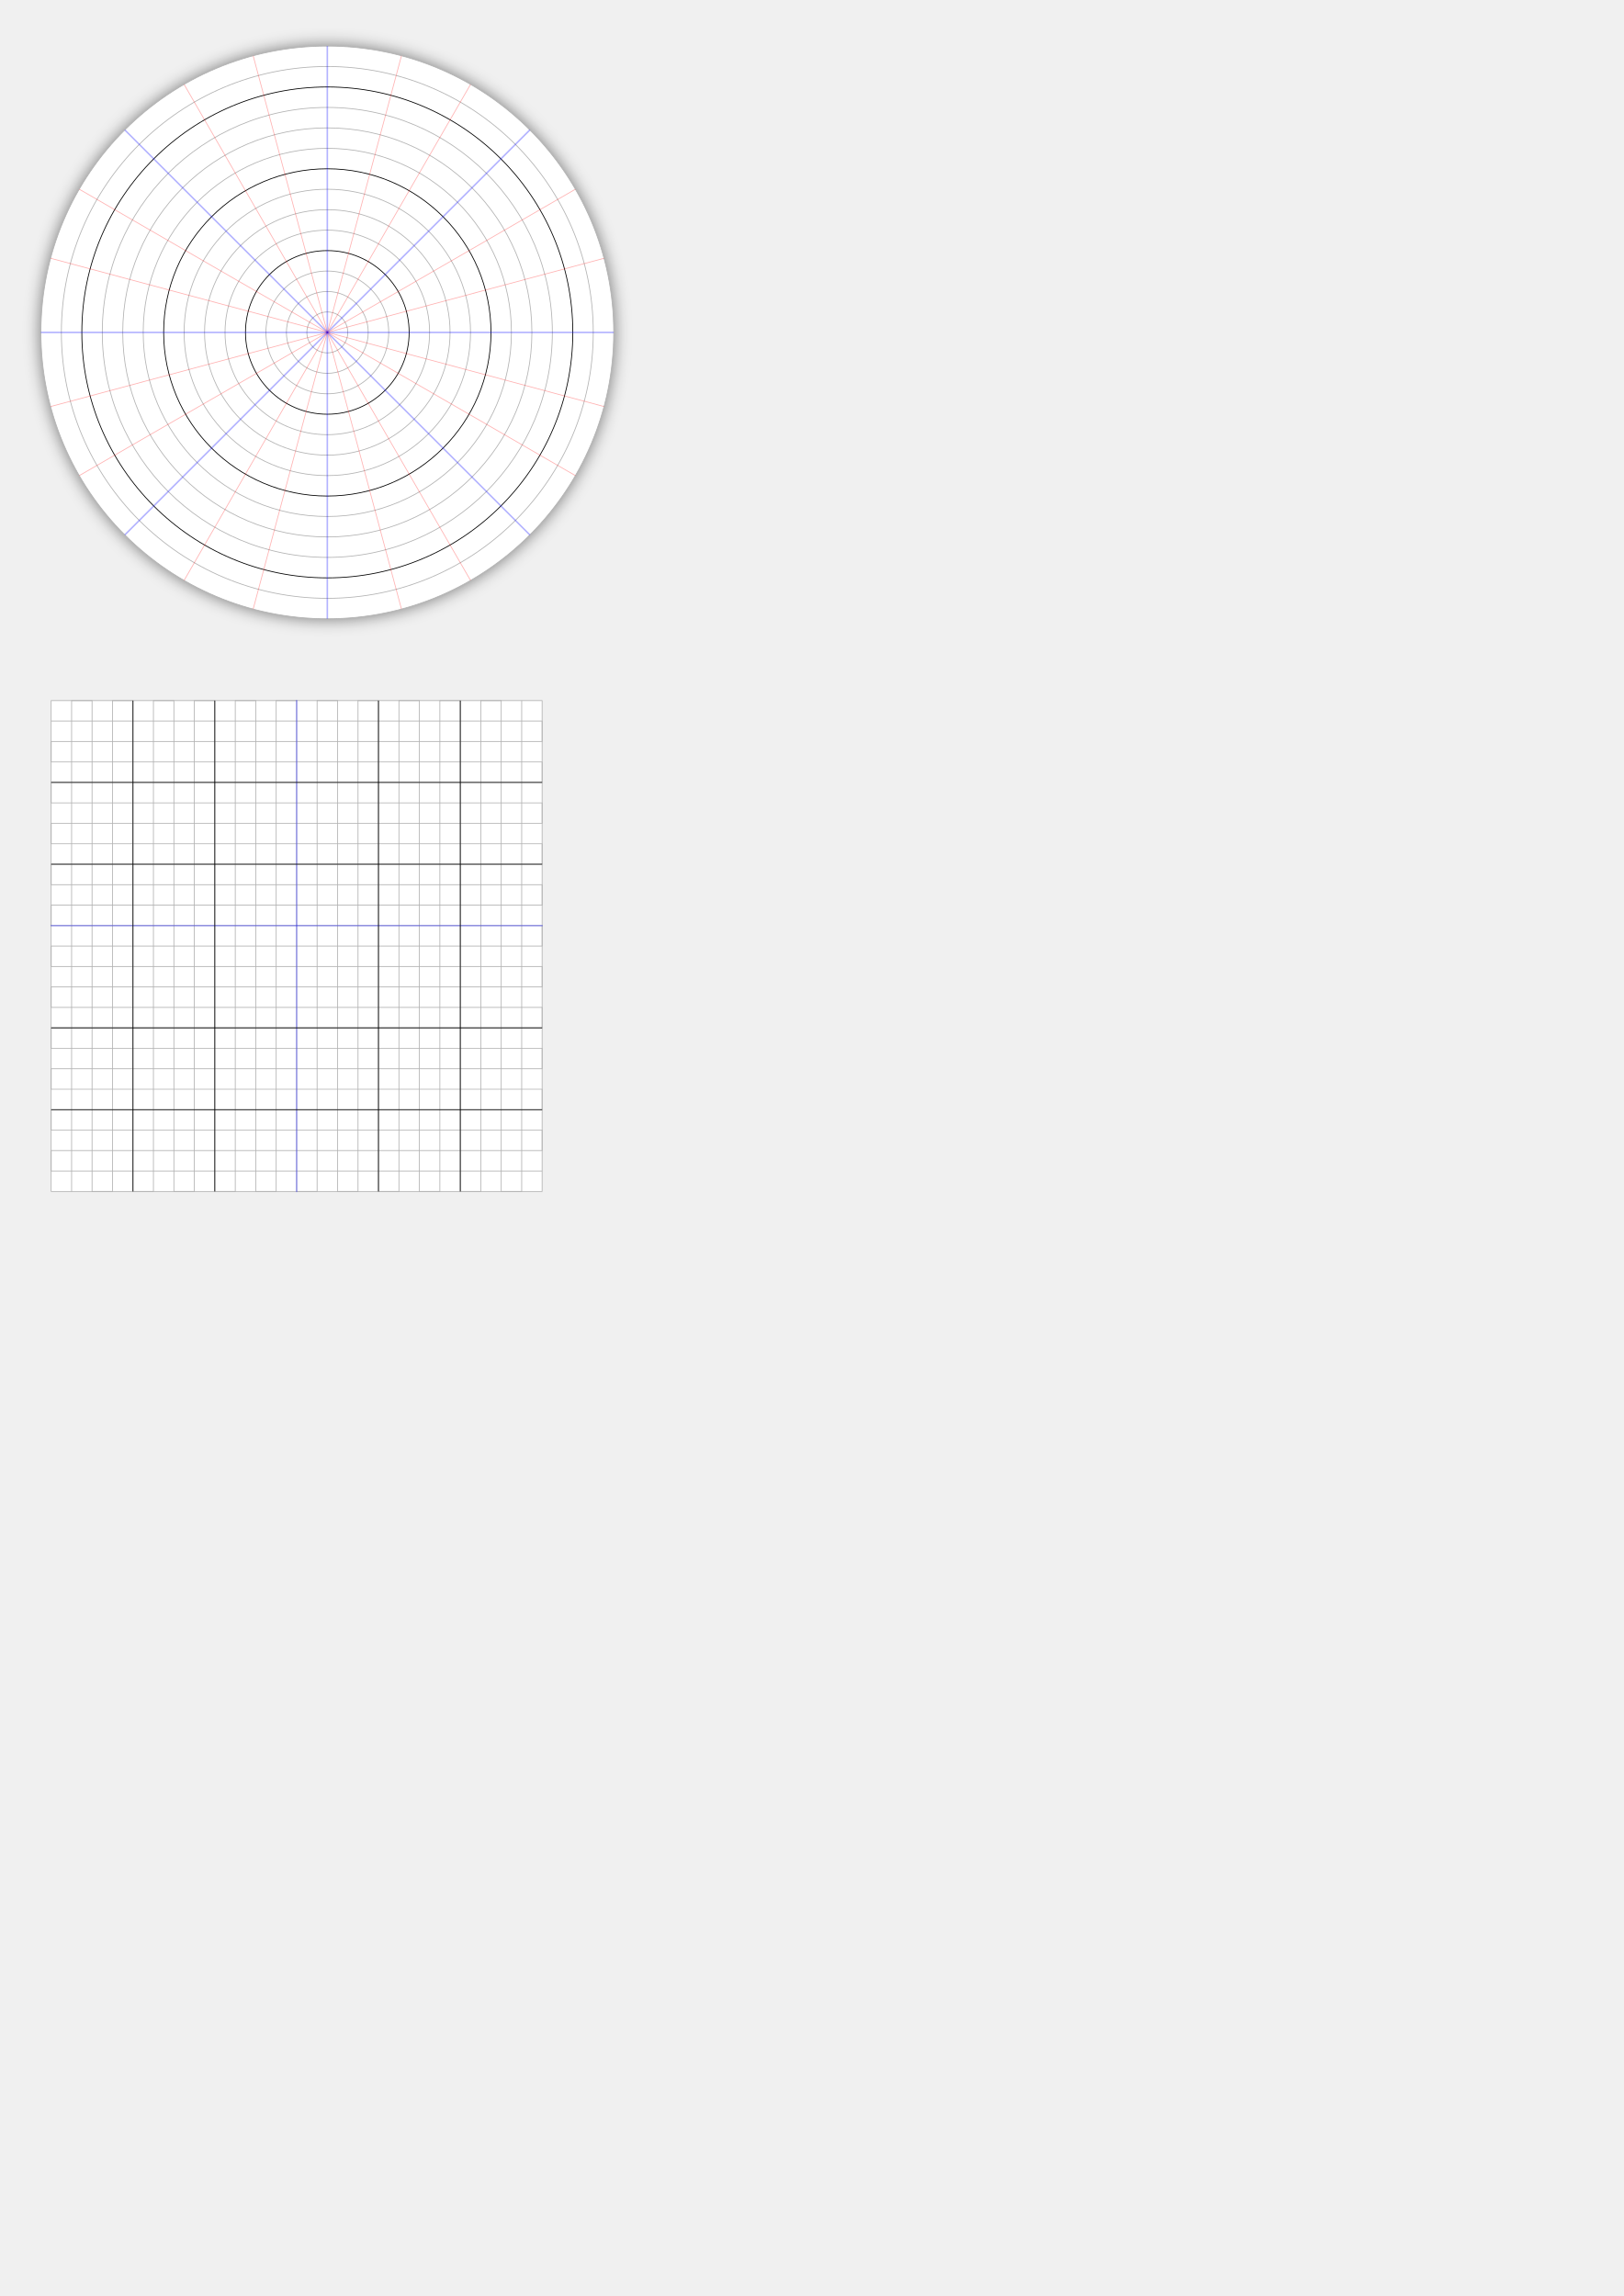
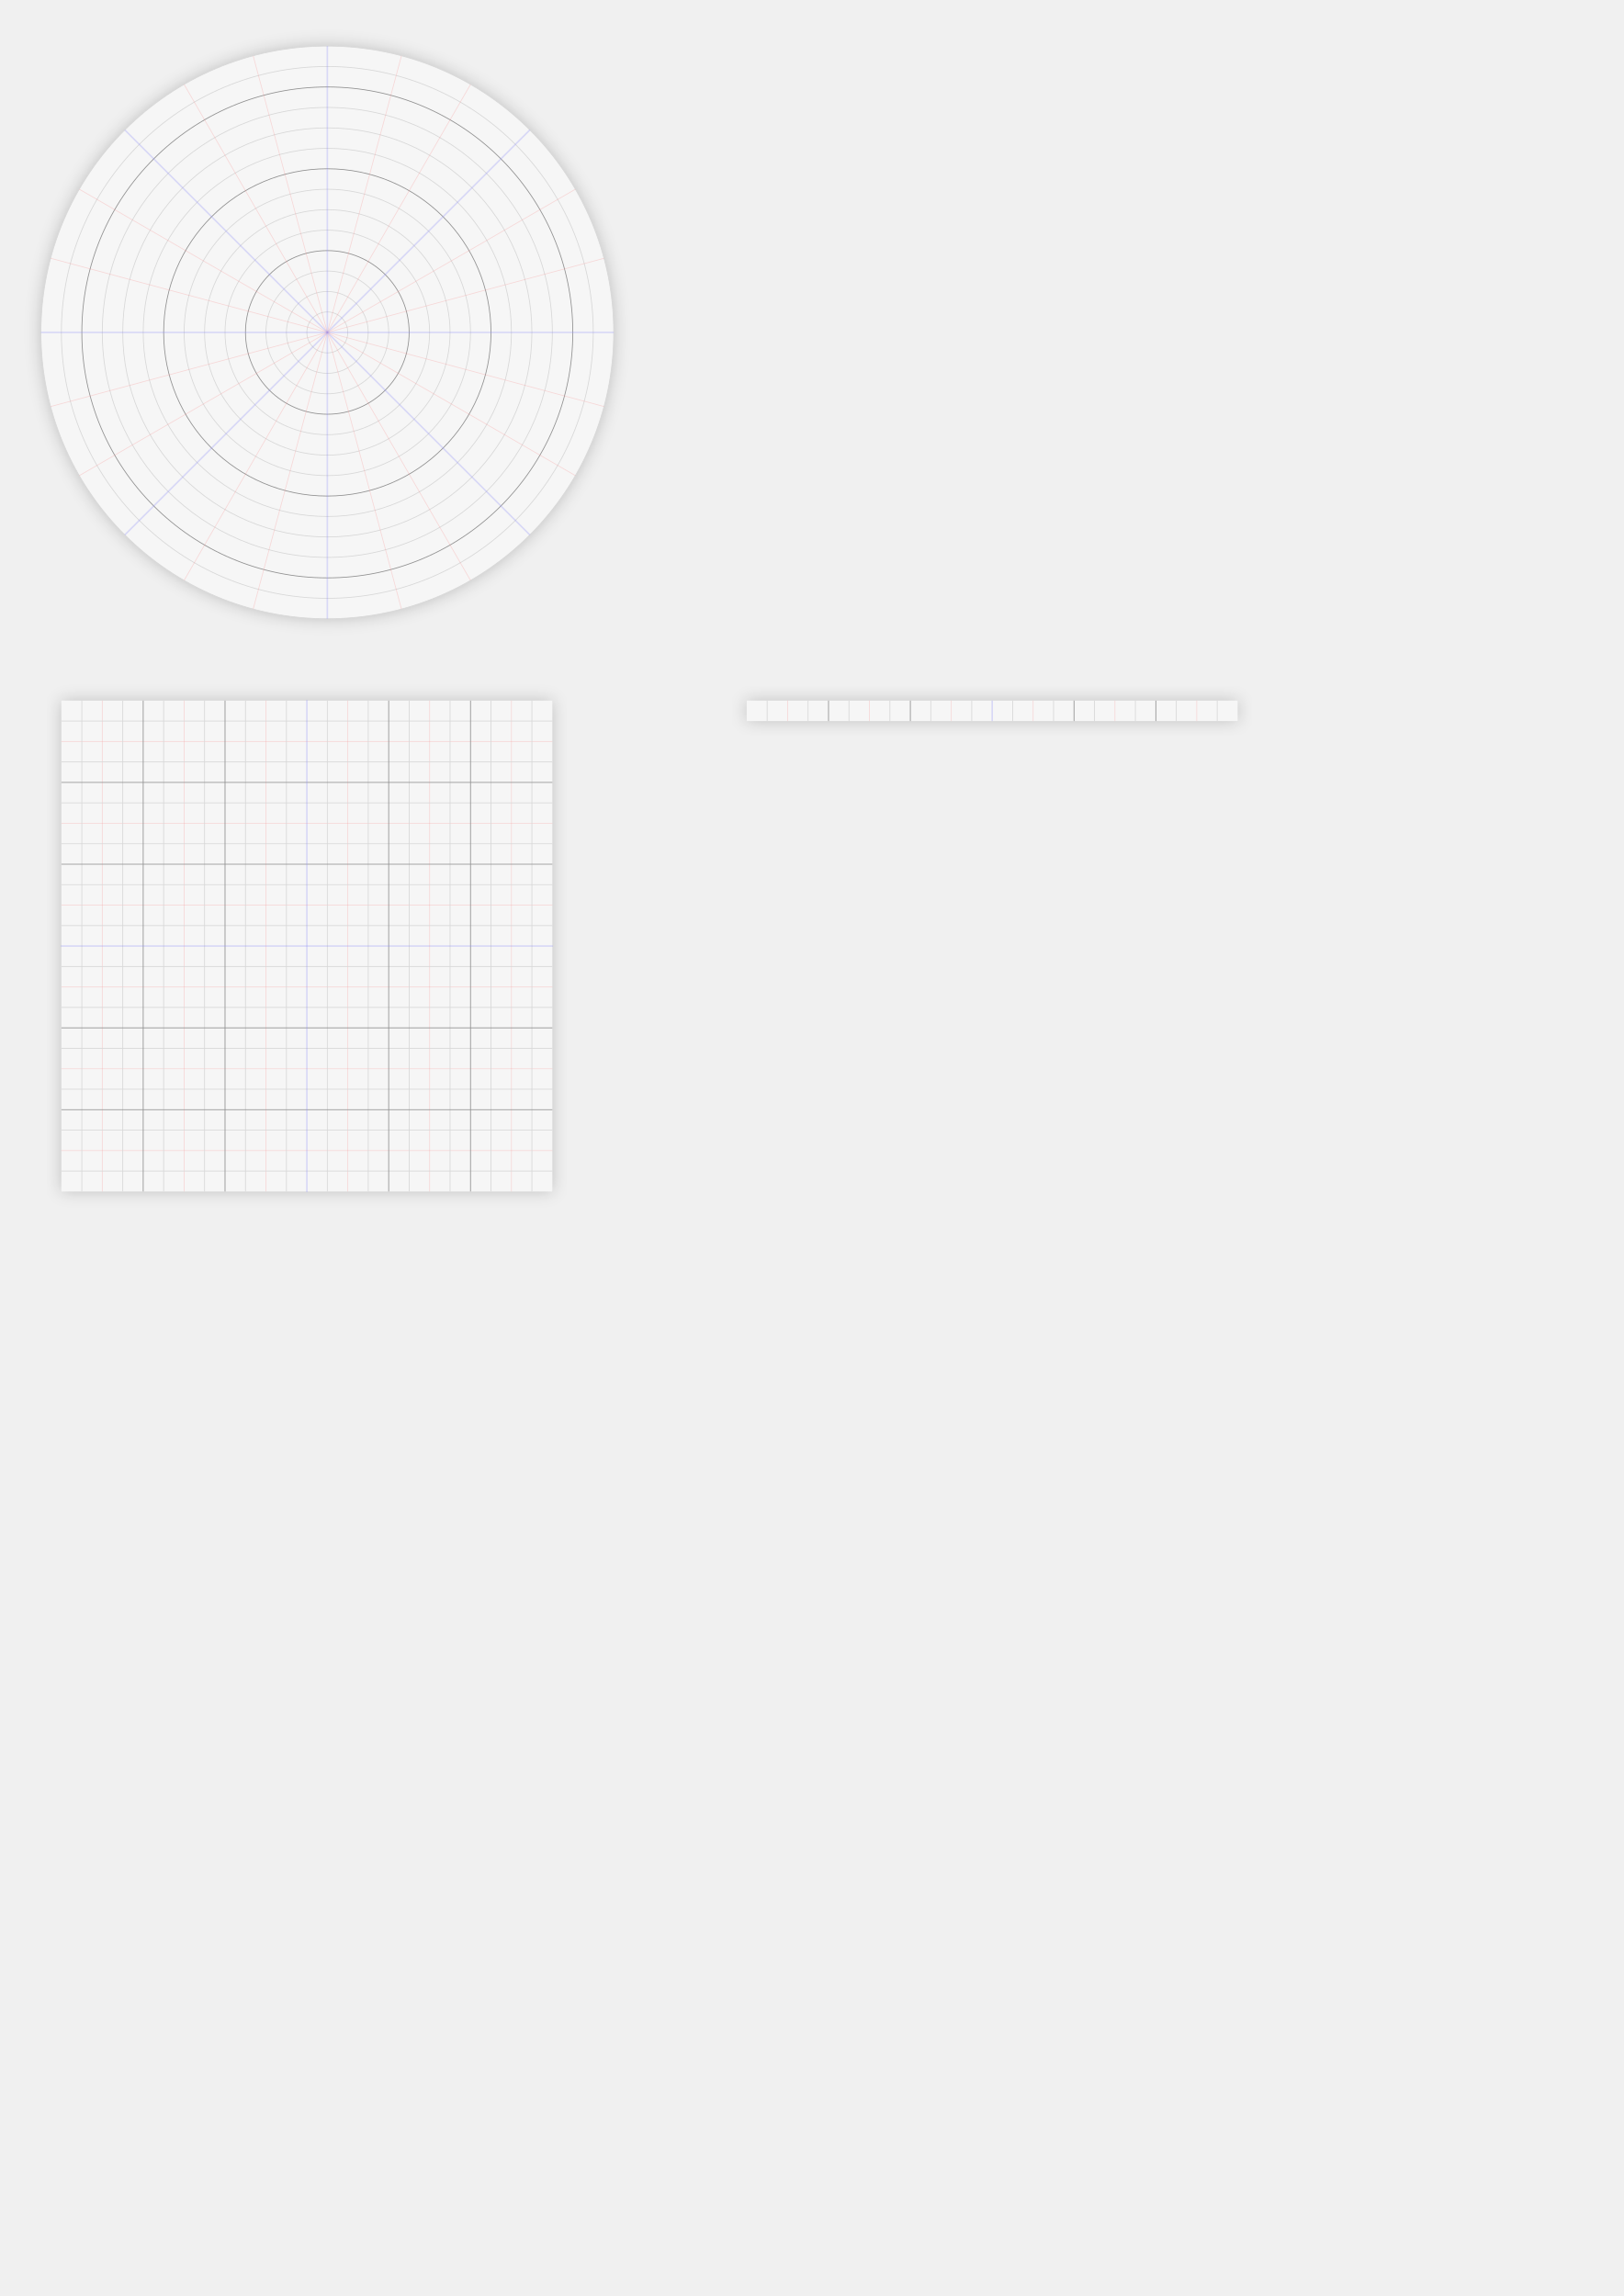
<svg xmlns="http://www.w3.org/2000/svg" width="210mm" height="297mm" viewBox="0 0 210 297" version="1.1" id="svg1418">
  <defs id="defs1412">
-     <filter style="color-interpolation-filters:sRGB;" id="filter2183" x="-0.05" width="1.1" y="-0.05" height="1.1">
+     <filter style="color-interpolation-filters:sRGB;" id="filter2183" x="-0.03" width="1.06" y="-0.7" height="2.4">
      <feFlood flood-opacity="0.498" flood-color="rgb(0,0,0)" result="flood" id="feFlood2173" />
      <feComposite in="flood" in2="SourceGraphic" operator="in" result="composite1" id="feComposite2175" />
      <feGaussianBlur in="composite1" stdDeviation="1" result="blur" id="feGaussianBlur2177" />
      <feOffset dx="0" dy="0" result="offset" id="feOffset2179" />
      <feComposite in="SourceGraphic" in2="offset" operator="over" result="composite2" id="feComposite2181" />
    </filter>
+     <filter style="color-interpolation-filters:sRGB" id="filter2183-3" x="-0.05" width="1.1" y="-0.05" height="1.1">
+       <feFlood flood-opacity="0.498" flood-color="rgb(0,0,0)" result="flood" id="feFlood2173-3" />
+       <feComposite in="flood" in2="SourceGraphic" operator="in" result="composite1" id="feComposite2175-7" />
+       <feGaussianBlur in="composite1" stdDeviation="1" result="blur" id="feGaussianBlur2177-3" />
+       <feOffset dx="0" dy="0" result="offset" id="feOffset2179-2" />
+       <feComposite in="SourceGraphic" in2="offset" operator="over" result="composite2" id="feComposite2181-6" />
+     </filter>
+     <filter height="1.1" y="-0.05" width="1.1" x="-0.05" id="filter1126" style="color-interpolation-filters:sRGB;">
+       <feFlood id="feFlood1116" result="flood" flood-color="rgb(0,0,0)" flood-opacity="0.498" />
+       <feComposite id="feComposite1118" result="composite1" operator="in" in2="SourceGraphic" in="flood" />
+       <feGaussianBlur id="feGaussianBlur1120" result="blur" stdDeviation="1" in="composite1" />
+       <feOffset id="feOffset1122" result="offset" dy="0" dx="0" />
+       <feComposite id="feComposite1124" result="composite2" operator="over" in2="offset" in="SourceGraphic" />
+     </filter>
  </defs>
  <g id="layer1">
-     <g id="g2215" style="opacity:1" transform="translate(-3.968749,-10.58333)">
+     <g id="g2215" style="opacity:0.4" transform="translate(-3.968749,-10.58333)">
      <circle r="37.042" cy="53.583" cx="46.302" id="path2014" style="opacity:1;fill:#ffffff;fill-opacity:1;stroke:#b3b3b3;stroke-width:0.1;stroke-linecap:butt;stroke-linejoin:round;stroke-miterlimit:4;stroke-dasharray:none;stroke-dashoffset:0;stroke-opacity:1;paint-order:normal;filter:url(#filter2183)" />
      <circle r="2.646" cy="53.583" cx="46.302" id="path1988" style="opacity:1;fill:none;fill-opacity:1;stroke:#b3b3b3;stroke-width:0.1;stroke-linecap:butt;stroke-linejoin:round;stroke-miterlimit:4;stroke-dasharray:none;stroke-dashoffset:0;stroke-opacity:1;paint-order:normal" />
      <circle r="5.292" cy="53.583" cx="46.302" id="path1990" style="opacity:1;fill:none;fill-opacity:1;stroke:#b3b3b3;stroke-width:0.1;stroke-linecap:butt;stroke-linejoin:round;stroke-miterlimit:4;stroke-dasharray:none;stroke-dashoffset:0;stroke-opacity:1;paint-order:normal" />
      <circle r="7.938" cy="53.583" cx="46.302" id="path1992" style="opacity:1;fill:none;fill-opacity:1;stroke:#b3b3b3;stroke-width:0.1;stroke-linecap:butt;stroke-linejoin:round;stroke-miterlimit:4;stroke-dasharray:none;stroke-dashoffset:0;stroke-opacity:1;paint-order:normal" />
      <circle r="10.583" cy="53.583" cx="46.302" id="path1994" style="opacity:1;fill:none;fill-opacity:1;stroke:#000000;stroke-width:0.1;stroke-linecap:butt;stroke-linejoin:round;stroke-miterlimit:4;stroke-dasharray:none;stroke-dashoffset:0;stroke-opacity:1;paint-order:normal" />
      <circle r="13.229" cy="53.583" cx="46.302" id="path1996" style="opacity:1;fill:none;fill-opacity:1;stroke:#b3b3b3;stroke-width:0.1;stroke-linecap:butt;stroke-linejoin:round;stroke-miterlimit:4;stroke-dasharray:none;stroke-dashoffset:0;stroke-opacity:1;paint-order:normal" />
      <circle r="15.875" cy="53.583" cx="46.302" id="path1998" style="opacity:1;fill:none;fill-opacity:1;stroke:#b3b3b3;stroke-width:0.1;stroke-linecap:butt;stroke-linejoin:round;stroke-miterlimit:4;stroke-dasharray:none;stroke-dashoffset:0;stroke-opacity:1;paint-order:normal" />
      <circle r="18.521" cy="53.583" cx="46.302" id="path2000" style="opacity:1;fill:none;fill-opacity:1;stroke:#b3b3b3;stroke-width:0.1;stroke-linecap:butt;stroke-linejoin:round;stroke-miterlimit:4;stroke-dasharray:none;stroke-dashoffset:0;stroke-opacity:1;paint-order:normal" />
      <circle r="21.167" cy="53.583" cx="46.302" id="path2002" style="opacity:1;fill:none;fill-opacity:1;stroke:#000000;stroke-width:0.1;stroke-linecap:butt;stroke-linejoin:round;stroke-miterlimit:4;stroke-dasharray:none;stroke-dashoffset:0;stroke-opacity:1;paint-order:normal" />
      <circle r="23.812" cy="53.583" cx="46.302" id="path2004" style="opacity:1;fill:none;fill-opacity:1;stroke:#b3b3b3;stroke-width:0.1;stroke-linecap:butt;stroke-linejoin:round;stroke-miterlimit:4;stroke-dasharray:none;stroke-dashoffset:0;stroke-opacity:1;paint-order:normal" />
      <circle r="26.458" cy="53.583" cx="46.302" id="path2006" style="opacity:1;fill:none;fill-opacity:1;stroke:#b3b3b3;stroke-width:0.1;stroke-linecap:butt;stroke-linejoin:round;stroke-miterlimit:4;stroke-dasharray:none;stroke-dashoffset:0;stroke-opacity:1;paint-order:normal" />
      <circle r="29.104" cy="53.583" cx="46.302" id="path2008" style="opacity:1;fill:none;fill-opacity:1;stroke:#b3b3b3;stroke-width:0.1;stroke-linecap:butt;stroke-linejoin:round;stroke-miterlimit:4;stroke-dasharray:none;stroke-dashoffset:0;stroke-opacity:1;paint-order:normal" />
      <circle r="31.75" cy="53.583" cx="46.302" id="path2010" style="opacity:1;fill:none;fill-opacity:1;stroke:#000000;stroke-width:0.1;stroke-linecap:butt;stroke-linejoin:round;stroke-miterlimit:4;stroke-dasharray:none;stroke-dashoffset:0;stroke-opacity:1;paint-order:normal" />
      <circle r="34.396" cy="53.583" cx="46.302" id="path2012" style="opacity:1;fill:none;fill-opacity:1;stroke:#b3b3b3;stroke-width:0.1;stroke-linecap:butt;stroke-linejoin:round;stroke-miterlimit:4;stroke-dasharray:none;stroke-dashoffset:0;stroke-opacity:1;paint-order:normal" />
      <path id="path2030" d="m 46.302,53.583 9.587,-35.78" style="opacity:0.3;fill:none;fill-opacity:1;stroke:#ff0000;stroke-width:0.1;stroke-linecap:butt;stroke-linejoin:round;stroke-miterlimit:4;stroke-dasharray:none;stroke-dashoffset:0;stroke-opacity:1;paint-order:normal" />
      <path id="path2032" d="M 64.823,21.504 46.302,53.583 78.381,35.062" style="opacity:0.3;fill:none;fill-opacity:1;stroke:#ff0000;stroke-width:0.1;stroke-linecap:butt;stroke-linejoin:round;stroke-miterlimit:4;stroke-dasharray:none;stroke-dashoffset:0;stroke-opacity:1;paint-order:normal" />
      <path id="path2034" d="m 82.082,43.996 -35.78,9.587 35.78,9.587" style="opacity:0.3;fill:none;fill-opacity:1;stroke:#ff0000;stroke-width:0.1;stroke-linecap:butt;stroke-linejoin:round;stroke-miterlimit:4;stroke-dasharray:none;stroke-dashoffset:0;stroke-opacity:1;paint-order:normal" />
      <path id="path2036" d="M 78.381,72.104 46.302,53.583" style="opacity:0.3;fill:none;fill-opacity:1;stroke:#ff0000;stroke-width:0.1;stroke-linecap:butt;stroke-linejoin:round;stroke-miterlimit:4;stroke-dasharray:none;stroke-dashoffset:0;stroke-opacity:1;paint-order:normal" />
      <path id="path2038" d="M 64.823,85.662 46.302,53.583 55.889,89.363" style="opacity:0.3;fill:none;fill-opacity:1;stroke:#ff0000;stroke-width:0.1;stroke-linecap:butt;stroke-linejoin:round;stroke-miterlimit:4;stroke-dasharray:none;stroke-dashoffset:0;stroke-opacity:1;paint-order:normal" />
      <path id="path2042" d="m 46.302,53.583 -9.587,35.78" style="opacity:0.3;fill:none;fill-opacity:1;stroke:#ff0000;stroke-width:0.1;stroke-linecap:butt;stroke-linejoin:round;stroke-miterlimit:4;stroke-dasharray:none;stroke-dashoffset:0;stroke-opacity:1;paint-order:normal" />
      <path id="path2044" d="M 27.781,85.662 46.302,53.583" style="opacity:0.3;fill:none;fill-opacity:1;stroke:#ff0000;stroke-width:0.1;stroke-linecap:butt;stroke-linejoin:round;stroke-miterlimit:4;stroke-dasharray:none;stroke-dashoffset:0;stroke-opacity:1;paint-order:normal" />
      <path id="path2046" d="M 14.223,72.104 46.302,53.583 10.523,63.17" style="opacity:0.3;fill:none;fill-opacity:1;stroke:#ff0000;stroke-width:0.1;stroke-linecap:butt;stroke-linejoin:round;stroke-miterlimit:4;stroke-dasharray:none;stroke-dashoffset:0;stroke-opacity:1;paint-order:normal" />
      <path id="path2048" d="M 46.302,53.583 10.523,43.996" style="opacity:0.3;fill:none;fill-opacity:1;stroke:#ff0000;stroke-width:0.1;stroke-linecap:butt;stroke-linejoin:round;stroke-miterlimit:4;stroke-dasharray:none;stroke-dashoffset:0;stroke-opacity:1;paint-order:normal" />
      <path id="path2050" d="M 14.223,35.062 46.302,53.583" style="opacity:0.3;fill:none;fill-opacity:1;stroke:#ff0000;stroke-width:0.1;stroke-linecap:butt;stroke-linejoin:round;stroke-miterlimit:4;stroke-dasharray:none;stroke-dashoffset:0;stroke-opacity:1;paint-order:normal" />
      <path id="path2052" d="M 46.302,53.583 27.781,21.504" style="opacity:0.3;fill:none;fill-opacity:1;stroke:#ff0000;stroke-width:0.1;stroke-linecap:butt;stroke-linejoin:round;stroke-miterlimit:4;stroke-dasharray:none;stroke-dashoffset:0;stroke-opacity:1;paint-order:normal" />
      <path id="path2054" d="M 46.302,53.583 36.715,17.804" style="opacity:0.3;fill:none;fill-opacity:1;stroke:#ff0000;stroke-width:0.1;stroke-linecap:butt;stroke-linejoin:round;stroke-miterlimit:4;stroke-dasharray:none;stroke-dashoffset:0;stroke-opacity:1;paint-order:normal" />
      <path id="path2058" d="M 9.26,53.583 H 83.344" style="opacity:0.3;fill:none;fill-opacity:1;stroke:#0000ff;stroke-width:0.2;stroke-linecap:butt;stroke-linejoin:round;stroke-miterlimit:4;stroke-dasharray:none;stroke-dashoffset:0;stroke-opacity:1;paint-order:normal" />
      <path id="path2060" d="M 46.302,16.542 V 90.625" style="opacity:0.3;fill:none;fill-opacity:1;stroke:#0000ff;stroke-width:0.2;stroke-linecap:butt;stroke-linejoin:round;stroke-miterlimit:4;stroke-dasharray:none;stroke-dashoffset:0;stroke-opacity:1;paint-order:normal" />
      <path id="path2064" d="m 20.11,27.391 52.385,52.385" style="opacity:0.3;vector-effect:none;fill:none;fill-opacity:1;stroke:#0000ff;stroke-width:0.2;stroke-linecap:butt;stroke-linejoin:round;stroke-miterlimit:4;stroke-dasharray:none;stroke-dashoffset:0;stroke-opacity:1;paint-order:normal" />
      <path id="path2064-9" d="M 72.494,27.391 20.11,79.776" style="opacity:0.3;vector-effect:none;fill:none;fill-opacity:1;stroke:#0000ff;stroke-width:0.2;stroke-linecap:butt;stroke-linejoin:round;stroke-miterlimit:4;stroke-dasharray:none;stroke-dashoffset:0;stroke-opacity:1;paint-order:normal" />
    </g>
-     <rect style="opacity:1;vector-effect:none;fill:#ffffff;fill-opacity:1;stroke:#b3b3b3;stroke-width:0.1;stroke-linecap:butt;stroke-linejoin:round;stroke-miterlimit:4;stroke-dasharray:none;stroke-dashoffset:0;stroke-opacity:1;paint-order:normal" id="rect850" width="63.5" height="63.5" x="6.615" y="90.625" />
-     <path style="opacity:1;vector-effect:none;fill:none;fill-opacity:1;stroke:#b3b3b3;stroke-width:0.1;stroke-linecap:butt;stroke-linejoin:round;stroke-miterlimit:4;stroke-dasharray:none;stroke-dashoffset:0;stroke-opacity:1;paint-order:normal" d="m 9.26,154.125 v -63.5 h 2.646 v 63.5 h 2.646 v -63.5 h 2.646 v 63.5 h 2.646 v -63.5 h 2.646 v 63.5 h 2.646 v -63.5 h 2.646 v 63.5 c 0,0 2.646,0 2.646,0 v -63.5 h 2.646 v 63.5 h 2.646 v -63.5 h 2.646 v 63.5 h 2.646 v -63.5 h 2.646 v 63.5 h 2.646 v -63.5 h 2.646 v 63.5 h 2.646 v -63.5 h 2.646 v 63.5 h 2.646 v -63.5 h 2.646 v 63.5 h 2.646 v -63.5 h 2.646 v 63.5 h 2.646 v -63.5" id="path852" />
-     <path style="opacity:1;vector-effect:none;fill:none;fill-opacity:1;stroke:#b3b3b3;stroke-width:0.1;stroke-linecap:butt;stroke-linejoin:round;stroke-miterlimit:4;stroke-dasharray:none;stroke-dashoffset:0;stroke-opacity:1;paint-order:normal" d="M 6.615,93.271 H 70.115 v 2.646 H 6.615 v 2.646 H 70.115 v 2.646 H 6.615 v 2.646 H 70.115 V 106.5 H 6.615 v 2.646 H 70.115 v 2.646 H 6.615 c 0,0 0,2.646 0,2.646 H 70.115 v 2.646 H 6.615 v 2.646 H 70.115 V 122.375 H 6.615 v 2.646 H 70.115 v 2.646 H 6.615 v 2.646 H 70.115 v 2.646 H 6.615 v 2.646 H 70.115 V 138.25 H 6.615 v 2.646 H 70.115 v 2.646 H 6.615 v 2.646 H 70.115 v 2.646 H 6.615 v 2.646 H 70.115" id="path852-8" />
-     <path style="opacity:0.3;vector-effect:none;fill:none;fill-opacity:1;stroke:#0000ff;stroke-width:0.2;stroke-linecap:round;stroke-linejoin:round;stroke-miterlimit:4;stroke-dasharray:none;stroke-dashoffset:0;stroke-opacity:1;paint-order:normal" d="M 6.615,119.729 H 70.115" id="path887" />
-     <path style="opacity:0.3;vector-effect:none;fill:none;fill-opacity:1;stroke:#0000ff;stroke-width:0.2;stroke-linecap:round;stroke-linejoin:round;stroke-miterlimit:4;stroke-dasharray:none;stroke-dashoffset:0;stroke-opacity:1;paint-order:normal" d="m 38.365,90.625 v 63.5" id="path887-7" />
-     <path style="opacity:1;vector-effect:none;fill:#ffffff;fill-opacity:1;stroke:#000000;stroke-width:0.1;stroke-linecap:butt;stroke-linejoin:round;stroke-miterlimit:4;stroke-dasharray:none;stroke-dashoffset:0;stroke-opacity:1;paint-order:normal" d="m 48.948,154.125 v -63.5" id="path904" />
-     <path style="opacity:1;vector-effect:none;fill:#ffffff;fill-opacity:1;stroke:#000000;stroke-width:0.1;stroke-linecap:butt;stroke-linejoin:round;stroke-miterlimit:4;stroke-dasharray:none;stroke-dashoffset:0;stroke-opacity:1;paint-order:normal" d="m 59.531,154.125 v -63.5" id="path904-9" />
-     <path style="opacity:1;vector-effect:none;fill:#ffffff;fill-opacity:1;stroke:#000000;stroke-width:0.1;stroke-linecap:butt;stroke-linejoin:round;stroke-miterlimit:4;stroke-dasharray:none;stroke-dashoffset:0;stroke-opacity:1;paint-order:normal" d="m 27.781,154.125 v -63.5" id="path904-0" />
-     <path style="opacity:1;vector-effect:none;fill:#ffffff;fill-opacity:1;stroke:#000000;stroke-width:0.1;stroke-linecap:butt;stroke-linejoin:round;stroke-miterlimit:4;stroke-dasharray:none;stroke-dashoffset:0;stroke-opacity:1;paint-order:normal" d="m 17.198,154.125 v -63.5" id="path904-4" />
-     <g id="g967" transform="rotate(90,34.66611,123.2315)">
-       <path id="path904-1" d="M 44.393,151.283 V 87.783" style="opacity:1;vector-effect:none;fill:#ffffff;fill-opacity:1;stroke:#000000;stroke-width:0.1;stroke-linecap:butt;stroke-linejoin:round;stroke-miterlimit:4;stroke-dasharray:none;stroke-dashoffset:0;stroke-opacity:1;paint-order:normal" />
-       <path id="path904-9-0" d="M 54.976,151.283 V 87.783" style="opacity:1;vector-effect:none;fill:#ffffff;fill-opacity:1;stroke:#000000;stroke-width:0.1;stroke-linecap:butt;stroke-linejoin:round;stroke-miterlimit:4;stroke-dasharray:none;stroke-dashoffset:0;stroke-opacity:1;paint-order:normal" />
-       <path id="path904-0-4" d="M 23.226,151.283 V 87.783" style="opacity:1;vector-effect:none;fill:#ffffff;fill-opacity:1;stroke:#000000;stroke-width:0.1;stroke-linecap:butt;stroke-linejoin:round;stroke-miterlimit:4;stroke-dasharray:none;stroke-dashoffset:0;stroke-opacity:1;paint-order:normal" />
-       <path id="path904-4-8" d="M 12.643,151.283 V 87.783" style="opacity:1;vector-effect:none;fill:#ffffff;fill-opacity:1;stroke:#000000;stroke-width:0.1;stroke-linecap:butt;stroke-linejoin:round;stroke-miterlimit:4;stroke-dasharray:none;stroke-dashoffset:0;stroke-opacity:1;paint-order:normal" />
+     <g id="g1325" style="opacity:0.4">
+       <rect y="90.625" x="7.937" height="63.5" width="63.5" id="rect850" style="opacity:1;vector-effect:none;fill:#ffffff;fill-opacity:1;stroke:none;stroke-width:0.1;stroke-linecap:butt;stroke-linejoin:round;stroke-miterlimit:4;stroke-dasharray:none;stroke-dashoffset:0;stroke-opacity:1;paint-order:normal;filter:url(#filter2183)" />
+       <g style="stroke-width:0.1;stroke-miterlimit:4;stroke-dasharray:none;stroke:#ff0000;opacity:1" id="g1095">
+         <g style="stroke-width:0.1;stroke-miterlimit:4;stroke-dasharray:none;stroke:#ff0000" id="g1046" transform="translate(1.322917)">
+           <path style="opacity:0.3;fill:none;fill-opacity:1;stroke:#ff0000;stroke-width:0.1;stroke-linecap:butt;stroke-linejoin:round;stroke-miterlimit:4;stroke-dasharray:none;stroke-dashoffset:0;stroke-opacity:1;paint-order:normal" d="m 43.656,90.625 v 63.5" id="path2038-0" />
+           <path style="opacity:0.3;fill:none;fill-opacity:1;stroke:#ff0000;stroke-width:0.1;stroke-linecap:butt;stroke-linejoin:round;stroke-miterlimit:4;stroke-dasharray:none;stroke-dashoffset:0;stroke-opacity:1;paint-order:normal" d="m 33.073,90.625 v 63.5" id="path2038-0-8" />
+           <path style="opacity:0.3;fill:none;fill-opacity:1;stroke:#ff0000;stroke-width:0.1;stroke-linecap:butt;stroke-linejoin:round;stroke-miterlimit:4;stroke-dasharray:none;stroke-dashoffset:0;stroke-opacity:1;paint-order:normal" d="m 22.49,90.625 v 63.5" id="path2038-0-6" />
+           <path style="opacity:0.3;fill:none;fill-opacity:1;stroke:#ff0000;stroke-width:0.1;stroke-linecap:butt;stroke-linejoin:round;stroke-miterlimit:4;stroke-dasharray:none;stroke-dashoffset:0;stroke-opacity:1;paint-order:normal" d="m 11.906,90.625 v 63.5" id="path2038-0-2" />
+           <path style="opacity:0.3;fill:none;fill-opacity:1;stroke:#ff0000;stroke-width:0.1;stroke-linecap:butt;stroke-linejoin:round;stroke-miterlimit:4;stroke-dasharray:none;stroke-dashoffset:0;stroke-opacity:1;paint-order:normal" d="M 54.24,90.625 V 154.125" id="path2038-0-4" />
+           <path style="opacity:0.3;fill:none;fill-opacity:1;stroke:#ff0000;stroke-width:0.1;stroke-linecap:butt;stroke-linejoin:round;stroke-miterlimit:4;stroke-dasharray:none;stroke-dashoffset:0;stroke-opacity:1;paint-order:normal" d="M 64.823,90.625 V 154.125" id="path2038-0-7" />
+         </g>
+         <g style="stroke-width:0.1;stroke-miterlimit:4;stroke-dasharray:none;stroke:#ff0000" transform="rotate(90,39.02604,123.0365)" id="g1046-9">
+           <path style="opacity:0.3;fill:none;fill-opacity:1;stroke:#ff0000;stroke-width:0.1;stroke-linecap:butt;stroke-linejoin:round;stroke-miterlimit:4;stroke-dasharray:none;stroke-dashoffset:0;stroke-opacity:1;paint-order:normal" d="m 43.656,90.625 v 63.5" id="path2038-0-3" />
+           <path style="opacity:0.3;fill:none;fill-opacity:1;stroke:#ff0000;stroke-width:0.1;stroke-linecap:butt;stroke-linejoin:round;stroke-miterlimit:4;stroke-dasharray:none;stroke-dashoffset:0;stroke-opacity:1;paint-order:normal" d="m 33.073,90.625 v 63.5" id="path2038-0-8-9" />
+           <path style="opacity:0.3;fill:none;fill-opacity:1;stroke:#ff0000;stroke-width:0.1;stroke-linecap:butt;stroke-linejoin:round;stroke-miterlimit:4;stroke-dasharray:none;stroke-dashoffset:0;stroke-opacity:1;paint-order:normal" d="m 22.49,90.625 v 63.5" id="path2038-0-6-2" />
+           <path style="opacity:0.3;fill:none;fill-opacity:1;stroke:#ff0000;stroke-width:0.1;stroke-linecap:butt;stroke-linejoin:round;stroke-miterlimit:4;stroke-dasharray:none;stroke-dashoffset:0;stroke-opacity:1;paint-order:normal" d="m 11.906,90.625 v 63.5" id="path2038-0-2-8" />
+           <path style="opacity:0.3;fill:none;fill-opacity:1;stroke:#ff0000;stroke-width:0.1;stroke-linecap:butt;stroke-linejoin:round;stroke-miterlimit:4;stroke-dasharray:none;stroke-dashoffset:0;stroke-opacity:1;paint-order:normal" d="M 54.24,90.625 V 154.125" id="path2038-0-4-3" />
+           <path style="opacity:0.3;fill:none;fill-opacity:1;stroke:#ff0000;stroke-width:0.1;stroke-linecap:butt;stroke-linejoin:round;stroke-miterlimit:4;stroke-dasharray:none;stroke-dashoffset:0;stroke-opacity:1;paint-order:normal" d="M 64.823,90.625 V 154.125" id="path2038-0-7-0" />
+         </g>
+       </g>
+       <g id="g1186" style="">
+         <path style="opacity:1;vector-effect:none;fill:#ffb3b3;fill-opacity:1;stroke:#b3b3b3;stroke-width:0.1;stroke-linecap:butt;stroke-linejoin:round;stroke-miterlimit:4;stroke-dasharray:none;stroke-dashoffset:0;stroke-opacity:1;paint-order:normal" d="m 15.875,154.125 v -63.5" id="path1097" />
+         <path style="opacity:1;vector-effect:none;fill:#ffb3b3;fill-opacity:1;stroke:#b3b3b3;stroke-width:0.1;stroke-linecap:butt;stroke-linejoin:round;stroke-miterlimit:4;stroke-dasharray:none;stroke-dashoffset:0;stroke-opacity:1;paint-order:normal" d="m 21.167,154.125 v -63.5" id="path1097-1" />
+         <path style="opacity:1;vector-effect:none;fill:#ffb3b3;fill-opacity:1;stroke:#b3b3b3;stroke-width:0.1;stroke-linecap:butt;stroke-linejoin:round;stroke-miterlimit:4;stroke-dasharray:none;stroke-dashoffset:0;stroke-opacity:1;paint-order:normal" d="m 26.458,154.125 v -63.5" id="path1097-7" />
+         <path style="opacity:1;vector-effect:none;fill:#ffb3b3;fill-opacity:1;stroke:#b3b3b3;stroke-width:0.1;stroke-linecap:butt;stroke-linejoin:round;stroke-miterlimit:4;stroke-dasharray:none;stroke-dashoffset:0;stroke-opacity:1;paint-order:normal" d="m 31.75,154.125 v -63.5" id="path1097-8" />
+         <path style="opacity:1;vector-effect:none;fill:#ffb3b3;fill-opacity:1;stroke:#b3b3b3;stroke-width:0.1;stroke-linecap:butt;stroke-linejoin:round;stroke-miterlimit:4;stroke-dasharray:none;stroke-dashoffset:0;stroke-opacity:1;paint-order:normal" d="M 37.042,154.125 V 90.625" id="path1097-9" />
+         <path style="opacity:1;vector-effect:none;fill:#ffb3b3;fill-opacity:1;stroke:#b3b3b3;stroke-width:0.1;stroke-linecap:butt;stroke-linejoin:round;stroke-miterlimit:4;stroke-dasharray:none;stroke-dashoffset:0;stroke-opacity:1;paint-order:normal" d="m 42.333,154.125 v -63.5" id="path1097-15" />
+         <path style="opacity:1;vector-effect:none;fill:#ffb3b3;fill-opacity:1;stroke:#b3b3b3;stroke-width:0.1;stroke-linecap:butt;stroke-linejoin:round;stroke-miterlimit:4;stroke-dasharray:none;stroke-dashoffset:0;stroke-opacity:1;paint-order:normal" d="m 47.625,154.125 v -63.5" id="path1097-4" />
+         <path style="opacity:1;vector-effect:none;fill:#ffb3b3;fill-opacity:1;stroke:#b3b3b3;stroke-width:0.1;stroke-linecap:butt;stroke-linejoin:round;stroke-miterlimit:4;stroke-dasharray:none;stroke-dashoffset:0;stroke-opacity:1;paint-order:normal" d="m 52.917,154.125 v -63.5" id="path1097-92" />
+         <path style="opacity:1;vector-effect:none;fill:#ffb3b3;fill-opacity:1;stroke:#b3b3b3;stroke-width:0.1;stroke-linecap:butt;stroke-linejoin:round;stroke-miterlimit:4;stroke-dasharray:none;stroke-dashoffset:0;stroke-opacity:1;paint-order:normal" d="m 58.208,154.125 v -63.5" id="path1097-5" />
+         <path style="opacity:1;vector-effect:none;fill:#ffb3b3;fill-opacity:1;stroke:#b3b3b3;stroke-width:0.1;stroke-linecap:butt;stroke-linejoin:round;stroke-miterlimit:4;stroke-dasharray:none;stroke-dashoffset:0;stroke-opacity:1;paint-order:normal" d="m 63.5,154.125 v -63.5" id="path1097-74" />
+         <path style="opacity:1;vector-effect:none;fill:#ffb3b3;fill-opacity:1;stroke:#b3b3b3;stroke-width:0.1;stroke-linecap:butt;stroke-linejoin:round;stroke-miterlimit:4;stroke-dasharray:none;stroke-dashoffset:0;stroke-opacity:1;paint-order:normal" d="m 68.792,154.125 v -63.5" id="path1097-99" />
+         <path style="opacity:1;vector-effect:none;fill:#ffb3b3;fill-opacity:1;stroke:#b3b3b3;stroke-width:0.1;stroke-linecap:butt;stroke-linejoin:round;stroke-miterlimit:4;stroke-dasharray:none;stroke-dashoffset:0;stroke-opacity:1;paint-order:normal" d="m 10.583,154.125 v -63.5" id="path1097-45" />
+       </g>
+       <g id="g1186-9" transform="rotate(90,39.6875,122.375)" style="">
+         <path style="opacity:1;vector-effect:none;fill:#ffb3b3;fill-opacity:1;stroke:#b3b3b3;stroke-width:0.1;stroke-linecap:butt;stroke-linejoin:round;stroke-miterlimit:4;stroke-dasharray:none;stroke-dashoffset:0;stroke-opacity:1;paint-order:normal" d="m 15.875,154.125 v -63.5" id="path1097-3" />
+         <path style="opacity:1;vector-effect:none;fill:#ffb3b3;fill-opacity:1;stroke:#b3b3b3;stroke-width:0.1;stroke-linecap:butt;stroke-linejoin:round;stroke-miterlimit:4;stroke-dasharray:none;stroke-dashoffset:0;stroke-opacity:1;paint-order:normal" d="m 21.167,154.125 v -63.5" id="path1097-1-5" />
+         <path style="opacity:1;vector-effect:none;fill:#ffb3b3;fill-opacity:1;stroke:#b3b3b3;stroke-width:0.1;stroke-linecap:butt;stroke-linejoin:round;stroke-miterlimit:4;stroke-dasharray:none;stroke-dashoffset:0;stroke-opacity:1;paint-order:normal" d="m 26.458,154.125 v -63.5" id="path1097-7-7" />
+         <path style="opacity:1;vector-effect:none;fill:#ffb3b3;fill-opacity:1;stroke:#b3b3b3;stroke-width:0.1;stroke-linecap:butt;stroke-linejoin:round;stroke-miterlimit:4;stroke-dasharray:none;stroke-dashoffset:0;stroke-opacity:1;paint-order:normal" d="m 31.75,154.125 v -63.5" id="path1097-8-0" />
+         <path style="opacity:1;vector-effect:none;fill:#ffb3b3;fill-opacity:1;stroke:#b3b3b3;stroke-width:0.1;stroke-linecap:butt;stroke-linejoin:round;stroke-miterlimit:4;stroke-dasharray:none;stroke-dashoffset:0;stroke-opacity:1;paint-order:normal" d="M 37.042,154.125 V 90.625" id="path1097-9-8" />
+         <path style="opacity:1;vector-effect:none;fill:#ffb3b3;fill-opacity:1;stroke:#b3b3b3;stroke-width:0.1;stroke-linecap:butt;stroke-linejoin:round;stroke-miterlimit:4;stroke-dasharray:none;stroke-dashoffset:0;stroke-opacity:1;paint-order:normal" d="m 42.333,154.125 v -63.5" id="path1097-15-1" />
+         <path style="opacity:1;vector-effect:none;fill:#ffb3b3;fill-opacity:1;stroke:#b3b3b3;stroke-width:0.1;stroke-linecap:butt;stroke-linejoin:round;stroke-miterlimit:4;stroke-dasharray:none;stroke-dashoffset:0;stroke-opacity:1;paint-order:normal" d="m 47.625,154.125 v -63.5" id="path1097-4-9" />
+         <path style="opacity:1;vector-effect:none;fill:#ffb3b3;fill-opacity:1;stroke:#b3b3b3;stroke-width:0.1;stroke-linecap:butt;stroke-linejoin:round;stroke-miterlimit:4;stroke-dasharray:none;stroke-dashoffset:0;stroke-opacity:1;paint-order:normal" d="m 52.917,154.125 v -63.5" id="path1097-92-9" />
+         <path style="opacity:1;vector-effect:none;fill:#ffb3b3;fill-opacity:1;stroke:#b3b3b3;stroke-width:0.1;stroke-linecap:butt;stroke-linejoin:round;stroke-miterlimit:4;stroke-dasharray:none;stroke-dashoffset:0;stroke-opacity:1;paint-order:normal" d="m 58.208,154.125 v -63.5" id="path1097-5-7" />
+         <path style="opacity:1;vector-effect:none;fill:#ffb3b3;fill-opacity:1;stroke:#b3b3b3;stroke-width:0.1;stroke-linecap:butt;stroke-linejoin:round;stroke-miterlimit:4;stroke-dasharray:none;stroke-dashoffset:0;stroke-opacity:1;paint-order:normal" d="m 63.5,154.125 v -63.5" id="path1097-74-8" />
+         <path style="opacity:1;vector-effect:none;fill:#ffb3b3;fill-opacity:1;stroke:#b3b3b3;stroke-width:0.1;stroke-linecap:butt;stroke-linejoin:round;stroke-miterlimit:4;stroke-dasharray:none;stroke-dashoffset:0;stroke-opacity:1;paint-order:normal" d="m 68.792,154.125 v -63.5" id="path1097-99-2" />
+         <path style="opacity:1;vector-effect:none;fill:#ffb3b3;fill-opacity:1;stroke:#b3b3b3;stroke-width:0.1;stroke-linecap:butt;stroke-linejoin:round;stroke-miterlimit:4;stroke-dasharray:none;stroke-dashoffset:0;stroke-opacity:1;paint-order:normal" d="m 10.583,154.125 v -63.5" id="path1097-45-5" />
+       </g>
+       <g id="g1248" style="">
+         <path style="opacity:1;vector-effect:none;fill:#ffffff;fill-opacity:1;stroke:#000000;stroke-width:0.1;stroke-linecap:butt;stroke-linejoin:round;stroke-miterlimit:4;stroke-dasharray:none;stroke-dashoffset:0;stroke-opacity:1;paint-order:normal" d="m 50.271,154.125 v -63.5" id="path904" />
+         <path style="opacity:1;vector-effect:none;fill:#ffffff;fill-opacity:1;stroke:#000000;stroke-width:0.1;stroke-linecap:butt;stroke-linejoin:round;stroke-miterlimit:4;stroke-dasharray:none;stroke-dashoffset:0;stroke-opacity:1;paint-order:normal" d="m 60.854,154.125 v -63.5" id="path904-9" />
+         <path style="opacity:1;vector-effect:none;fill:#ffffff;fill-opacity:1;stroke:#000000;stroke-width:0.1;stroke-linecap:butt;stroke-linejoin:round;stroke-miterlimit:4;stroke-dasharray:none;stroke-dashoffset:0;stroke-opacity:1;paint-order:normal" d="m 29.104,154.125 v -63.5" id="path904-0" />
+         <path style="opacity:1;vector-effect:none;fill:#ffffff;fill-opacity:1;stroke:#000000;stroke-width:0.1;stroke-linecap:butt;stroke-linejoin:round;stroke-miterlimit:4;stroke-dasharray:none;stroke-dashoffset:0;stroke-opacity:1;paint-order:normal" d="m 18.521,154.125 v -63.5" id="path904-4" />
+         <g id="g967" transform="rotate(90,35.32757,123.893)" style="">
+           <path id="path904-1" d="M 44.393,151.283 V 87.783" style="opacity:1;vector-effect:none;fill:#ffffff;fill-opacity:1;stroke:#000000;stroke-width:0.1;stroke-linecap:butt;stroke-linejoin:round;stroke-miterlimit:4;stroke-dasharray:none;stroke-dashoffset:0;stroke-opacity:1;paint-order:normal" />
+           <path id="path904-9-0" d="M 54.976,151.283 V 87.783" style="opacity:1;vector-effect:none;fill:#ffffff;fill-opacity:1;stroke:#000000;stroke-width:0.1;stroke-linecap:butt;stroke-linejoin:round;stroke-miterlimit:4;stroke-dasharray:none;stroke-dashoffset:0;stroke-opacity:1;paint-order:normal" />
+           <path id="path904-0-4" d="M 23.226,151.283 V 87.783" style="opacity:1;vector-effect:none;fill:#ffffff;fill-opacity:1;stroke:#000000;stroke-width:0.1;stroke-linecap:butt;stroke-linejoin:round;stroke-miterlimit:4;stroke-dasharray:none;stroke-dashoffset:0;stroke-opacity:1;paint-order:normal" />
+           <path id="path904-4-8" d="M 12.643,151.283 V 87.783" style="opacity:1;vector-effect:none;fill:#ffffff;fill-opacity:1;stroke:#000000;stroke-width:0.1;stroke-linecap:butt;stroke-linejoin:round;stroke-miterlimit:4;stroke-dasharray:none;stroke-dashoffset:0;stroke-opacity:1;paint-order:normal" />
+         </g>
+       </g>
+       <g transform="translate(-1.3920929e-6)" style="opacity:1;stroke:#0000ff" id="g1268">
+         <path style="opacity:0.3;vector-effect:none;fill:none;fill-opacity:1;stroke:#0000ff;stroke-width:0.2;stroke-linecap:round;stroke-linejoin:round;stroke-miterlimit:4;stroke-dasharray:none;stroke-dashoffset:0;stroke-opacity:1;paint-order:normal" d="M 7.938,122.375 H 71.438" id="path887" />
+         <path style="opacity:0.3;vector-effect:none;fill:none;fill-opacity:1;stroke:#0000ff;stroke-width:0.2;stroke-linecap:round;stroke-linejoin:round;stroke-miterlimit:4;stroke-dasharray:none;stroke-dashoffset:0;stroke-opacity:1;paint-order:normal" d="m 39.688,90.625 v 63.5" id="path887-7" />
+       </g>
+     </g>
+     <g transform="translate(88.63542)" id="g1325-5" style="opacity:0.4;filter:url(#filter2183)">
+       <rect y="90.625" x="7.937" height="2.646" width="63.5" id="rect850-2" style="opacity:1;vector-effect:none;fill:#ffffff;fill-opacity:1;stroke:none;stroke-width:0.1;stroke-linecap:butt;stroke-linejoin:round;stroke-miterlimit:4;stroke-dasharray:none;stroke-dashoffset:0;stroke-opacity:1;paint-order:normal;" />
+       <g style="opacity:1;stroke:#ff0000;stroke-width:0.1;stroke-miterlimit:4;stroke-dasharray:none;" id="g1095-6" transform="matrix(1,0,0,0.04166668,0,86.84896)">
+         <g style="stroke:#ff0000;stroke-width:0.1;stroke-miterlimit:4;stroke-dasharray:none;" id="g1046-5" transform="translate(1.322917)">
+           <path style="opacity:0.3;fill:none;fill-opacity:1;stroke:#ff0000;stroke-width:0.1;stroke-linecap:butt;stroke-linejoin:round;stroke-miterlimit:4;stroke-dasharray:none;stroke-dashoffset:0;stroke-opacity:1;paint-order:normal;" d="m 43.656,90.625 v 63.5" id="path2038-0-87" />
+           <path style="opacity:0.3;fill:none;fill-opacity:1;stroke:#ff0000;stroke-width:0.1;stroke-linecap:butt;stroke-linejoin:round;stroke-miterlimit:4;stroke-dasharray:none;stroke-dashoffset:0;stroke-opacity:1;paint-order:normal;" d="m 33.073,90.625 v 63.5" id="path2038-0-8-96" />
+           <path style="opacity:0.3;fill:none;fill-opacity:1;stroke:#ff0000;stroke-width:0.1;stroke-linecap:butt;stroke-linejoin:round;stroke-miterlimit:4;stroke-dasharray:none;stroke-dashoffset:0;stroke-opacity:1;paint-order:normal;" d="m 22.49,90.625 v 63.5" id="path2038-0-6-0" />
+           <path style="opacity:0.3;fill:none;fill-opacity:1;stroke:#ff0000;stroke-width:0.1;stroke-linecap:butt;stroke-linejoin:round;stroke-miterlimit:4;stroke-dasharray:none;stroke-dashoffset:0;stroke-opacity:1;paint-order:normal;" d="m 11.906,90.625 v 63.5" id="path2038-0-2-4" />
+           <path style="opacity:0.3;fill:none;fill-opacity:1;stroke:#ff0000;stroke-width:0.1;stroke-linecap:butt;stroke-linejoin:round;stroke-miterlimit:4;stroke-dasharray:none;stroke-dashoffset:0;stroke-opacity:1;paint-order:normal;" d="M 54.24,90.625 V 154.125" id="path2038-0-4-1" />
+           <path style="opacity:0.3;fill:none;fill-opacity:1;stroke:#ff0000;stroke-width:0.1;stroke-linecap:butt;stroke-linejoin:round;stroke-miterlimit:4;stroke-dasharray:none;stroke-dashoffset:0;stroke-opacity:1;paint-order:normal;" d="M 64.823,90.625 V 154.125" id="path2038-0-7-04" />
+         </g>
+       </g>
+       <g id="g1186-7" transform="matrix(1,0,0,0.04166667,0,86.84896)" style="">
+         <path style="opacity:1;vector-effect:none;fill:#ffb3b3;fill-opacity:1;stroke:#b3b3b3;stroke-width:0.1;stroke-linecap:butt;stroke-linejoin:round;stroke-miterlimit:4;stroke-dasharray:none;stroke-dashoffset:0;stroke-opacity:1;paint-order:normal;" d="m 15.875,154.125 v -63.5" id="path1097-93" />
+         <path style="opacity:1;vector-effect:none;fill:#ffb3b3;fill-opacity:1;stroke:#b3b3b3;stroke-width:0.1;stroke-linecap:butt;stroke-linejoin:round;stroke-miterlimit:4;stroke-dasharray:none;stroke-dashoffset:0;stroke-opacity:1;paint-order:normal;" d="m 21.167,154.125 v -63.5" id="path1097-1-9" />
+         <path style="opacity:1;vector-effect:none;fill:#ffb3b3;fill-opacity:1;stroke:#b3b3b3;stroke-width:0.1;stroke-linecap:butt;stroke-linejoin:round;stroke-miterlimit:4;stroke-dasharray:none;stroke-dashoffset:0;stroke-opacity:1;paint-order:normal;" d="m 26.458,154.125 v -63.5" id="path1097-7-2" />
+         <path style="opacity:1;vector-effect:none;fill:#ffb3b3;fill-opacity:1;stroke:#b3b3b3;stroke-width:0.1;stroke-linecap:butt;stroke-linejoin:round;stroke-miterlimit:4;stroke-dasharray:none;stroke-dashoffset:0;stroke-opacity:1;paint-order:normal;" d="m 31.75,154.125 v -63.5" id="path1097-8-8" />
+         <path style="opacity:1;vector-effect:none;fill:#ffb3b3;fill-opacity:1;stroke:#b3b3b3;stroke-width:0.1;stroke-linecap:butt;stroke-linejoin:round;stroke-miterlimit:4;stroke-dasharray:none;stroke-dashoffset:0;stroke-opacity:1;paint-order:normal;" d="M 37.042,154.125 V 90.625" id="path1097-9-3" />
+         <path style="opacity:1;vector-effect:none;fill:#ffb3b3;fill-opacity:1;stroke:#b3b3b3;stroke-width:0.1;stroke-linecap:butt;stroke-linejoin:round;stroke-miterlimit:4;stroke-dasharray:none;stroke-dashoffset:0;stroke-opacity:1;paint-order:normal;" d="m 42.333,154.125 v -63.5" id="path1097-15-0" />
+         <path style="opacity:1;vector-effect:none;fill:#ffb3b3;fill-opacity:1;stroke:#b3b3b3;stroke-width:0.1;stroke-linecap:butt;stroke-linejoin:round;stroke-miterlimit:4;stroke-dasharray:none;stroke-dashoffset:0;stroke-opacity:1;paint-order:normal;" d="m 47.625,154.125 v -63.5" id="path1097-4-1" />
+         <path style="opacity:1;vector-effect:none;fill:#ffb3b3;fill-opacity:1;stroke:#b3b3b3;stroke-width:0.1;stroke-linecap:butt;stroke-linejoin:round;stroke-miterlimit:4;stroke-dasharray:none;stroke-dashoffset:0;stroke-opacity:1;paint-order:normal;" d="m 52.917,154.125 v -63.5" id="path1097-92-7" />
+         <path style="opacity:1;vector-effect:none;fill:#ffb3b3;fill-opacity:1;stroke:#b3b3b3;stroke-width:0.1;stroke-linecap:butt;stroke-linejoin:round;stroke-miterlimit:4;stroke-dasharray:none;stroke-dashoffset:0;stroke-opacity:1;paint-order:normal;" d="m 58.208,154.125 v -63.5" id="path1097-5-8" />
+         <path style="opacity:1;vector-effect:none;fill:#ffb3b3;fill-opacity:1;stroke:#b3b3b3;stroke-width:0.1;stroke-linecap:butt;stroke-linejoin:round;stroke-miterlimit:4;stroke-dasharray:none;stroke-dashoffset:0;stroke-opacity:1;paint-order:normal;" d="m 63.5,154.125 v -63.5" id="path1097-74-9" />
+         <path style="opacity:1;vector-effect:none;fill:#ffb3b3;fill-opacity:1;stroke:#b3b3b3;stroke-width:0.1;stroke-linecap:butt;stroke-linejoin:round;stroke-miterlimit:4;stroke-dasharray:none;stroke-dashoffset:0;stroke-opacity:1;paint-order:normal;" d="m 68.792,154.125 v -63.5" id="path1097-99-1" />
+         <path style="opacity:1;vector-effect:none;fill:#ffb3b3;fill-opacity:1;stroke:#b3b3b3;stroke-width:0.1;stroke-linecap:butt;stroke-linejoin:round;stroke-miterlimit:4;stroke-dasharray:none;stroke-dashoffset:0;stroke-opacity:1;paint-order:normal;" d="m 10.583,154.125 2e-6,-63.5" id="path1097-45-54" />
+       </g>
+       <g id="g1248-0" transform="matrix(1,0,0,0.04166667,0,86.84896)" style="">
+         <path style="opacity:1;vector-effect:none;fill:#ffffff;fill-opacity:1;stroke:#000000;stroke-width:0.1;stroke-linecap:butt;stroke-linejoin:round;stroke-miterlimit:4;stroke-dasharray:none;stroke-dashoffset:0;stroke-opacity:1;paint-order:normal;" d="m 50.271,154.125 v -63.5" id="path904-8" />
+         <path style="opacity:1;vector-effect:none;fill:#ffffff;fill-opacity:1;stroke:#000000;stroke-width:0.1;stroke-linecap:butt;stroke-linejoin:round;stroke-miterlimit:4;stroke-dasharray:none;stroke-dashoffset:0;stroke-opacity:1;paint-order:normal;" d="m 60.854,154.125 v -63.5" id="path904-9-1" />
+         <path style="opacity:1;vector-effect:none;fill:#ffffff;fill-opacity:1;stroke:#000000;stroke-width:0.1;stroke-linecap:butt;stroke-linejoin:round;stroke-miterlimit:4;stroke-dasharray:none;stroke-dashoffset:0;stroke-opacity:1;paint-order:normal;" d="m 29.104,154.125 v -63.5" id="path904-0-9" />
+         <path style="opacity:1;vector-effect:none;fill:#ffffff;fill-opacity:1;stroke:#000000;stroke-width:0.1;stroke-linecap:butt;stroke-linejoin:round;stroke-miterlimit:4;stroke-dasharray:none;stroke-dashoffset:0;stroke-opacity:1;paint-order:normal;" d="m 18.521,154.125 v -63.5" id="path904-4-9" />
+       </g>
+       <g transform="matrix(1,0,0,0.04166667,-1.3920929e-6,86.84896)" style="opacity:1;stroke:#0000ff;" id="g1268-4">
+         <path style="opacity:0.3;vector-effect:none;fill:none;fill-opacity:1;stroke:#0000ff;stroke-width:0.2;stroke-linecap:round;stroke-linejoin:round;stroke-miterlimit:4;stroke-dasharray:none;stroke-dashoffset:0;stroke-opacity:1;paint-order:normal;" d="m 39.688,90.625 v 63.5" id="path887-7-0" />
+       </g>
    </g>
  </g>
</svg>
